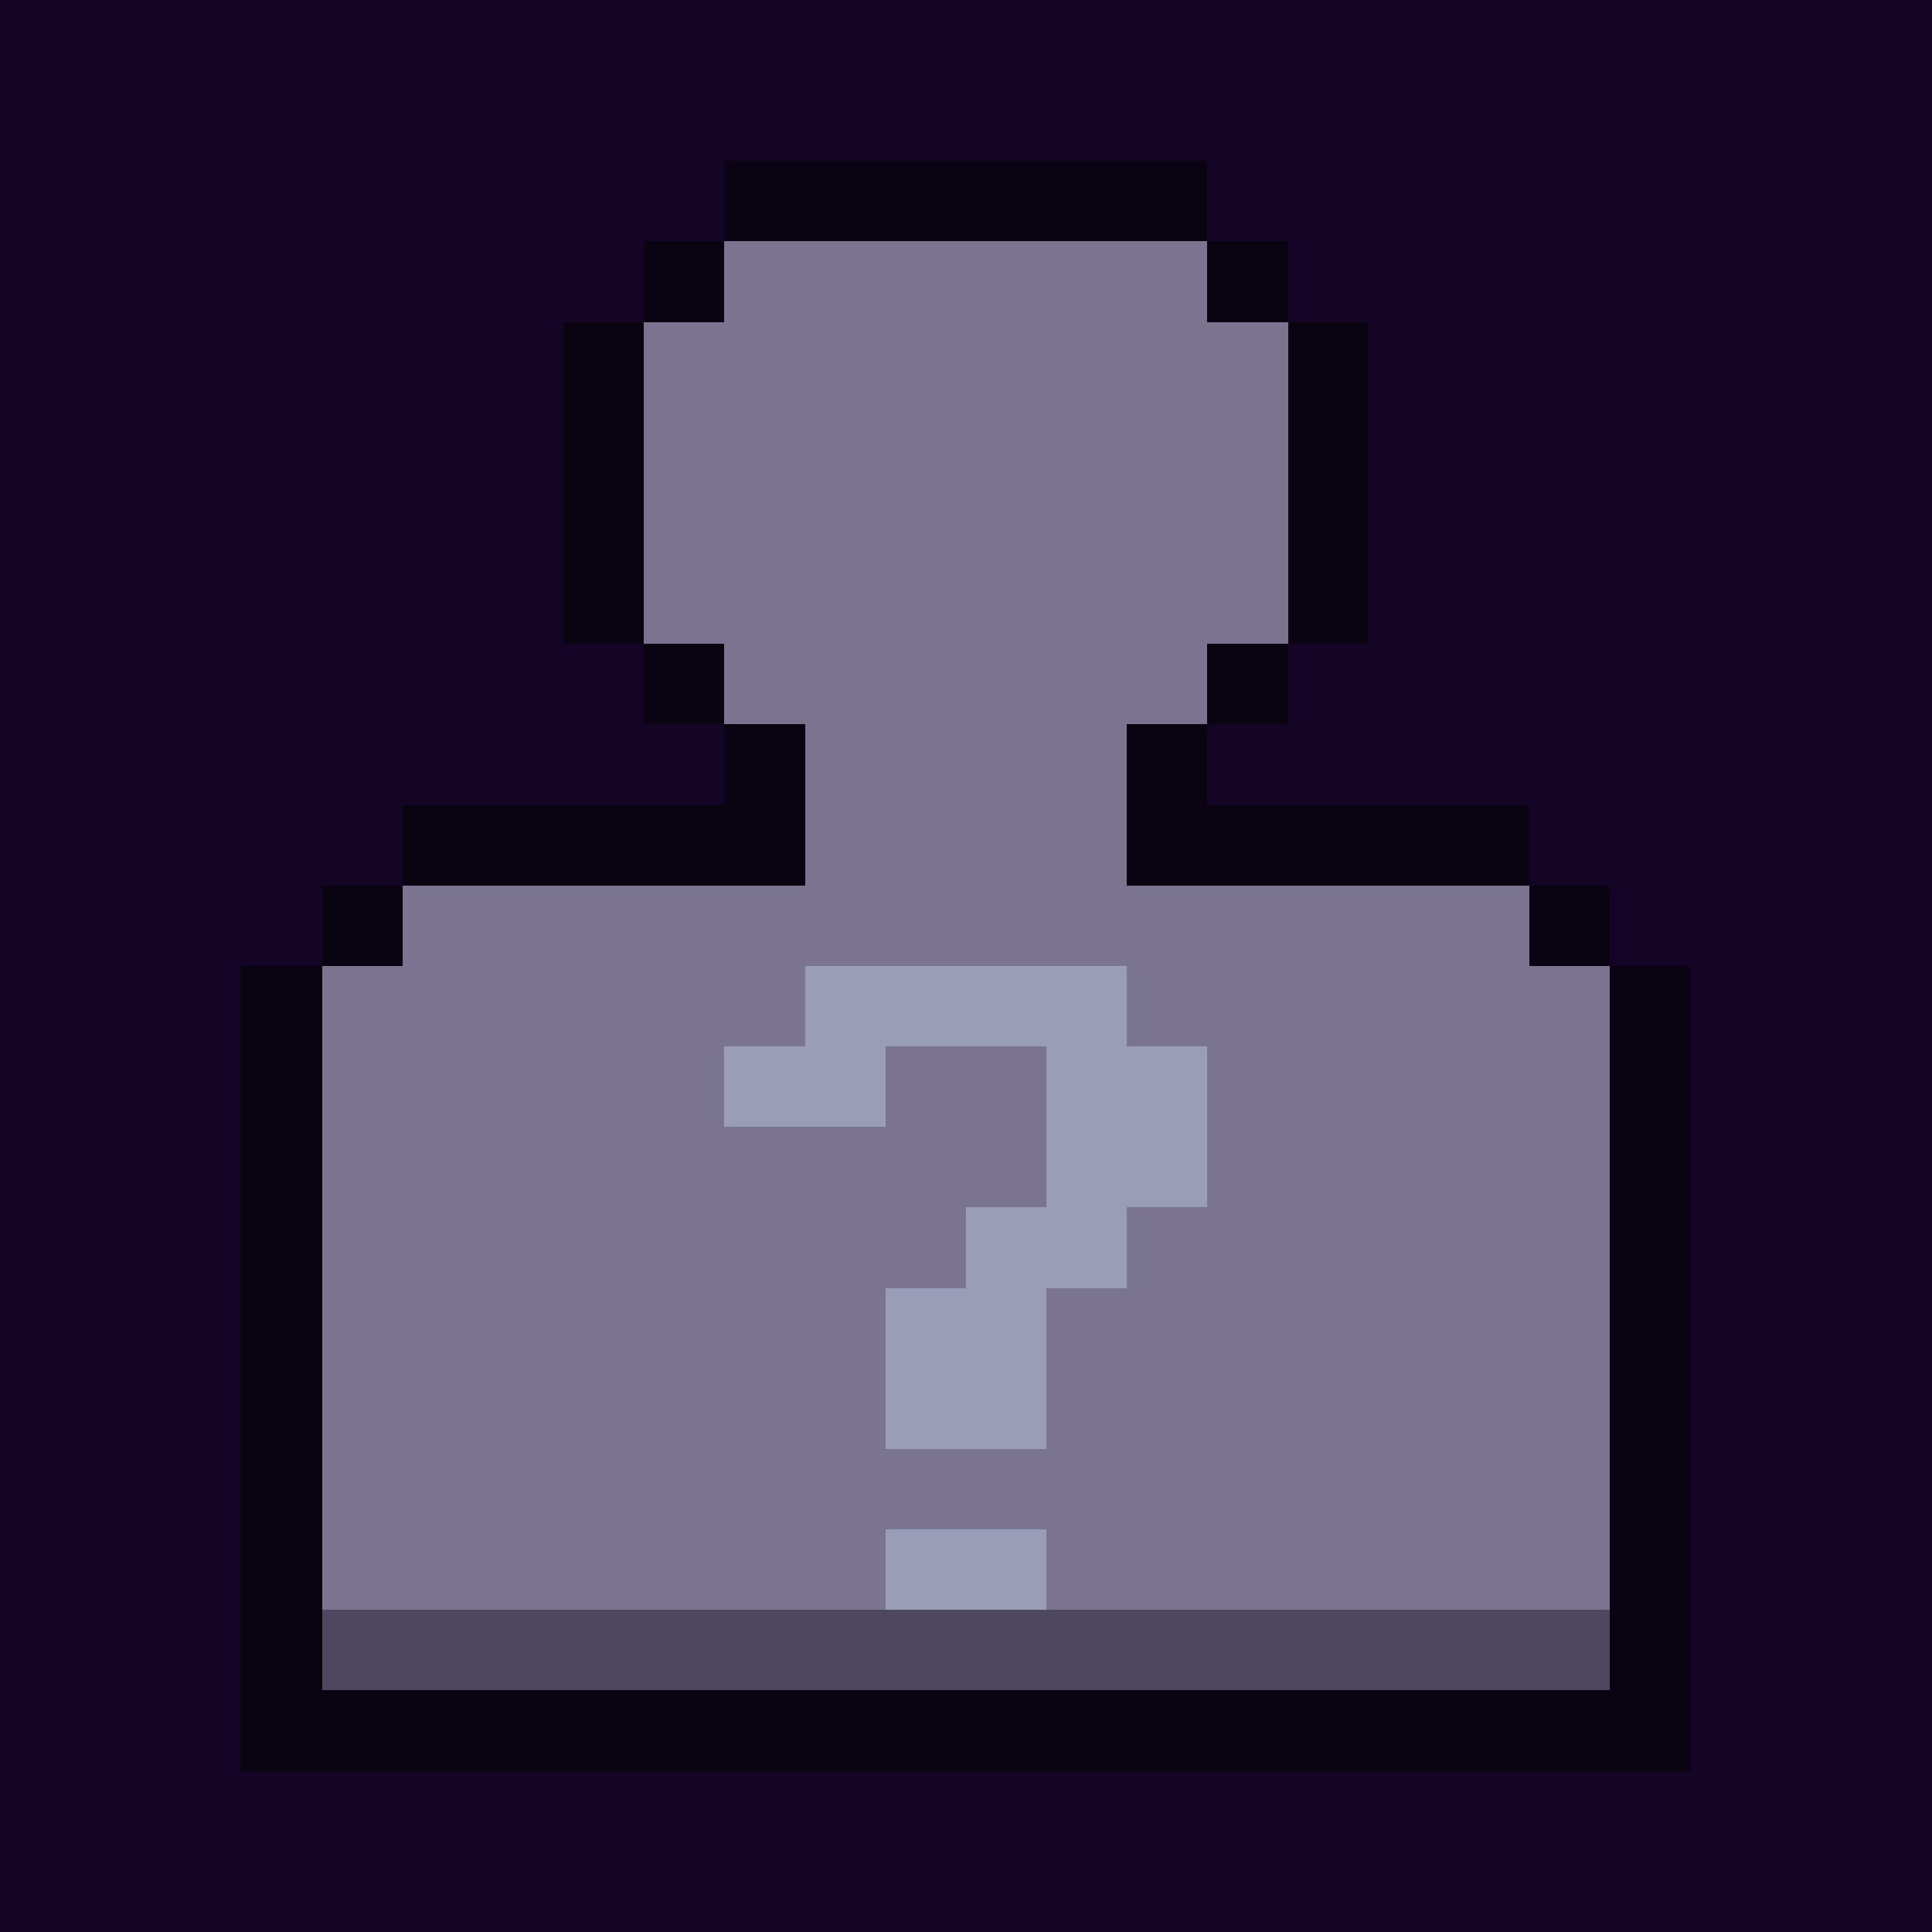
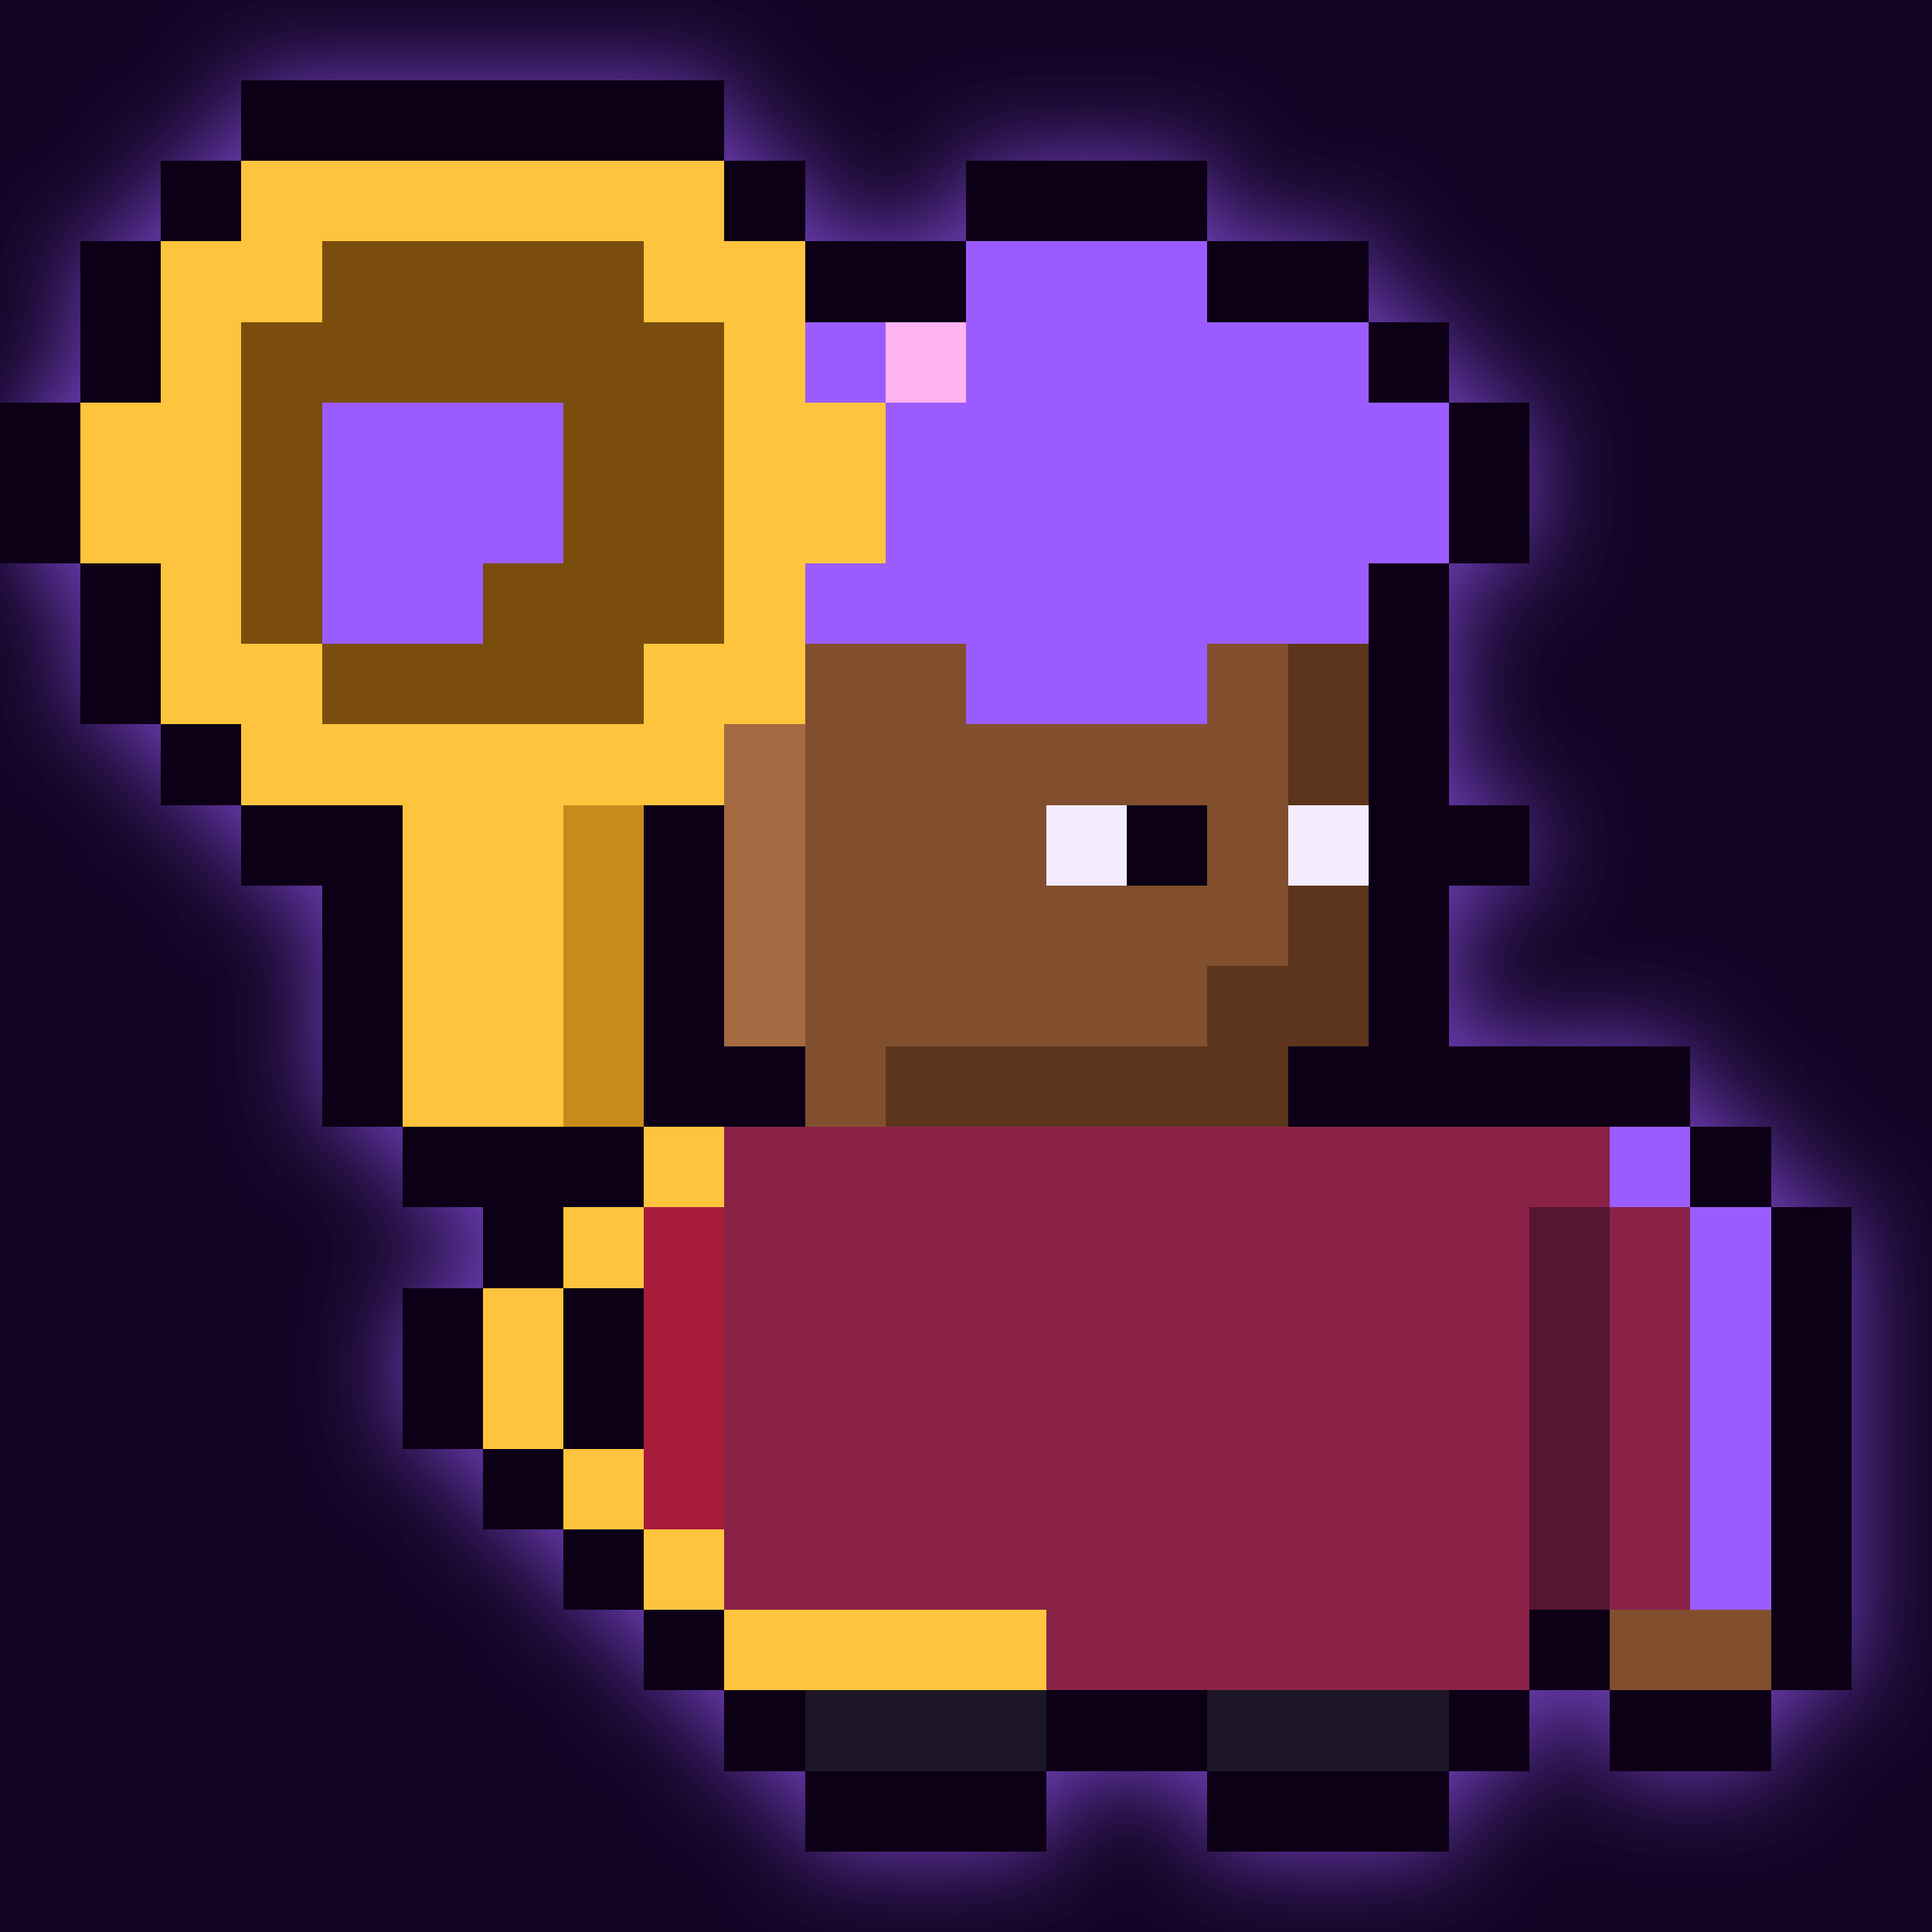
<svg xmlns="http://www.w3.org/2000/svg" width="96" height="96" viewBox="0 0 24 24" shape-rendering="crispEdges">
+   <filter id="glow-rival_bigmae" x="-20%" y="-20%" width="140%" height="140%">
+     <feDropShadow dx="0" dy="0" stdDeviation="0.6" flood-color="#9b5cff" flood-opacity="0.75" />
+   </filter>
  <rect width="24" height="24" fill="#140527" />
-   <path fill="#0a0412" d="M9 2h6v1h-6zM8 3h1v1h-1zM15 3h1v1h-1zM7 4h1v1h-1zM16 4h1v1h-1zM7 5h1v1h-1zM16 5h1v1h-1zM7 6h1v1h-1zM16 6h1v1h-1zM7 7h1v1h-1zM16 7h1v1h-1zM8 8h1v1h-1zM15 8h1v1h-1zM9 9h1v1h-1zM14 9h1v1h-1zM5 10h5v1h-5zM14 10h5v1h-5zM4 11h1v1h-1zM19 11h1v1h-1zM3 12h1v1h-1zM20 12h1v1h-1zM3 13h1v1h-1zM20 13h1v1h-1zM3 14h1v1h-1zM20 14h1v1h-1zM3 15h1v1h-1zM20 15h1v1h-1zM3 16h1v1h-1zM20 16h1v1h-1zM3 17h1v1h-1zM20 17h1v1h-1zM3 18h1v1h-1zM20 18h1v1h-1zM3 19h1v1h-1zM20 19h1v1h-1zM3 20h1v1h-1zM20 20h1v1h-1zM3 21h18v1h-18z" />
-   <path fill="#7a7490" d="M9 3h6v1h-6zM8 4h8v1h-8zM8 5h8v1h-8zM8 6h8v1h-8zM8 7h8v1h-8zM9 8h6v1h-6zM10 9h4v1h-4zM10 10h4v1h-4zM5 11h14v1h-14zM4 12h6v1h-6zM14 12h6v1h-6zM4 13h5v1h-5zM11 13h2v1h-2zM15 13h5v1h-5zM4 14h9v1h-9zM15 14h5v1h-5zM4 15h8v1h-8zM14 15h6v1h-6zM4 16h7v1h-7zM13 16h7v1h-7zM4 17h7v1h-7zM13 17h7v1h-7zM4 18h16v1h-16zM4 19h7v1h-7zM13 19h7v1h-7z" />
-   <path fill="#9a9db8" d="M10 12h4v1h-4zM9 13h2v1h-2zM13 13h2v1h-2zM13 14h2v1h-2zM12 15h2v1h-2zM11 16h2v1h-2zM11 17h2v1h-2zM11 19h2v1h-2z" />
-   <path fill="#4d4860" d="M4 20h16v1h-16z" />
+   <g filter="url(#glow-rival_bigmae)">
+     <path fill="#0a0412" d="M3 1h6v1h-6zM2 2h1v1h-1zM9 2h1v1h-1zM12 2h3v1h-3zM1 3h1v1h-1zM10 3h2v1h-2zM15 3h2v1h-2zM1 4h1v1h-1zM17 4h1v1h-1zM0 5h1v1h-1zM18 5h1v1h-1zM0 6h1v1h-1zM18 6h1v1h-1zM1 7h1v1h-1zM17 7h1v1h-1zM1 8h1v1h-1zM17 8h1v1h-1zM2 9h1v1h-1zM17 9h1v1h-1zM3 10h2v1h-2zM8 10h1v1h-1zM14 10h1v1h-1zM17 10h2v1h-2zM4 11h1v1h-1zM8 11h1v1h-1zM17 11h1v1h-1zM4 12h1v1h-1zM8 12h1v1h-1zM17 12h1v1h-1zM4 13h1v1h-1zM8 13h2v1h-2zM16 13h5v1h-5zM5 14h3v1h-3zM21 14h1v1h-1zM6 15h1v1h-1zM22 15h1v1h-1zM5 16h1v1h-1zM7 16h1v1h-1zM22 16h1v1h-1zM5 17h1v1h-1zM7 17h1v1h-1zM22 17h1v1h-1zM6 18h1v1h-1zM22 18h1v1h-1zM7 19h1v1h-1zM22 19h1v1h-1zM8 20h1v1h-1zM19 20h1v1h-1zM22 20h1v1h-1zM9 21h1v1h-1zM13 21h2v1h-2zM18 21h1v1h-1zM20 21h2v1h-2zM10 22h3v1h-3zM15 22h3v1h-3z" />
+     <path fill="#ffc43d" d="M3 2h6v1h-6zM2 3h2v1h-2zM8 3h2v1h-2zM2 4h1v1h-1zM9 4h1v1h-1zM1 5h2v1h-2zM9 5h2v1h-2zM1 6h2v1h-2zM9 6h2v1h-2zM2 7h1v1h-1zM9 7h1v1h-1zM2 8h2v1h-2zM8 8h2v1h-2zM3 9h6v1h-6zM5 10h2v1h-2zM5 11h2v1h-2zM5 12h2v1h-2zM5 13h2v1h-2zM8 14h1v1h-1zM7 15h1v1h-1zM6 16h1v1h-1zM6 17h1v1h-1zM7 18h1v1h-1zM8 19h1v1h-1zM9 20h4v1h-4z" />
+     <path fill="#7a4e0e" d="M4 3h4v1h-4zM3 4h6v1h-6zM3 5h1v1h-1zM7 5h2v1h-2zM3 6h1v1h-1zM7 6h2v1h-2zM3 7h1v1h-1zM6 7h3v1h-3zM4 8h4v1h-4z" />
+     <path fill="#9b5cff" d="M12 3h3v1h-3zM10 4h1v1h-1zM12 4h5v1h-5zM4 5h3v1h-3zM11 5h7v1h-7zM4 6h3v1h-3zM11 6h7v1h-7zM4 7h2v1h-2zM10 7h7v1h-7zM12 8h3v1h-3zM20 14h1v1h-1zM21 15h1v1h-1zM21 16h1v1h-1zM21 17h1v1h-1zM21 18h1v1h-1zM21 19h1v1h-1z" />
+     <path fill="#ffb3f0" d="M11 4h1v1h-1z" />
+     <path fill="#82502f" d="M10 8h2v1h-2zM15 8h1v1h-1zM10 9h6v1h-6zM10 10h3v1h-3zM15 10h1v1h-1zM10 11h6v1h-6zM10 12h5v1h-5zM10 13h1v1h-1zM20 20h2v1h-2z" />
+     <path fill="#5c341d" d="M16 8h1v1h-1zM16 9h1v1h-1zM16 11h1v1h-1zM15 12h2v1h-2zM11 13h5v1h-5z" />
+     <path fill="#a46a42" d="M9 9h1v1h-1zM9 10h1v1h-1zM9 11h1v1h-1zM9 12h1v1h-1z" />
+     <path fill="#c98a1a" d="M7 10h1v1h-1zM7 11h1v1h-1zM7 12h1v1h-1zM7 13h1v1h-1z" />
+     <path fill="#f3ecff" d="M13 10h1v1h-1zM16 10h1v1h-1z" />
+     <path fill="#8a2346" d="M9 14h11v1h-11zM9 15h10v1h-10zM20 15h1v1h-1zM9 16h10v1h-10zM20 16h1v1h-1zM9 17h10v1h-10zM20 17h1v1h-1zM9 18h10v1h-10zM20 18h1v1h-1zM9 19h10v1h-10zM20 19h1v1h-1zM13 20h6v1h-6z" />
+     <path fill="#a81e3a" d="M8 15h1v1h-1zM8 16h1v1h-1zM8 17h1v1h-1zM8 18h1v1h-1z" />
+     <path fill="#561430" d="M19 15h1v1h-1zM19 16h1v1h-1zM19 17h1v1h-1zM19 18h1v1h-1zM19 19h1v1h-1z" />
+     <path fill="#1d1426" d="M10 21h3v1h-3zM15 21h3v1h-3z" />
+   </g>
</svg>
